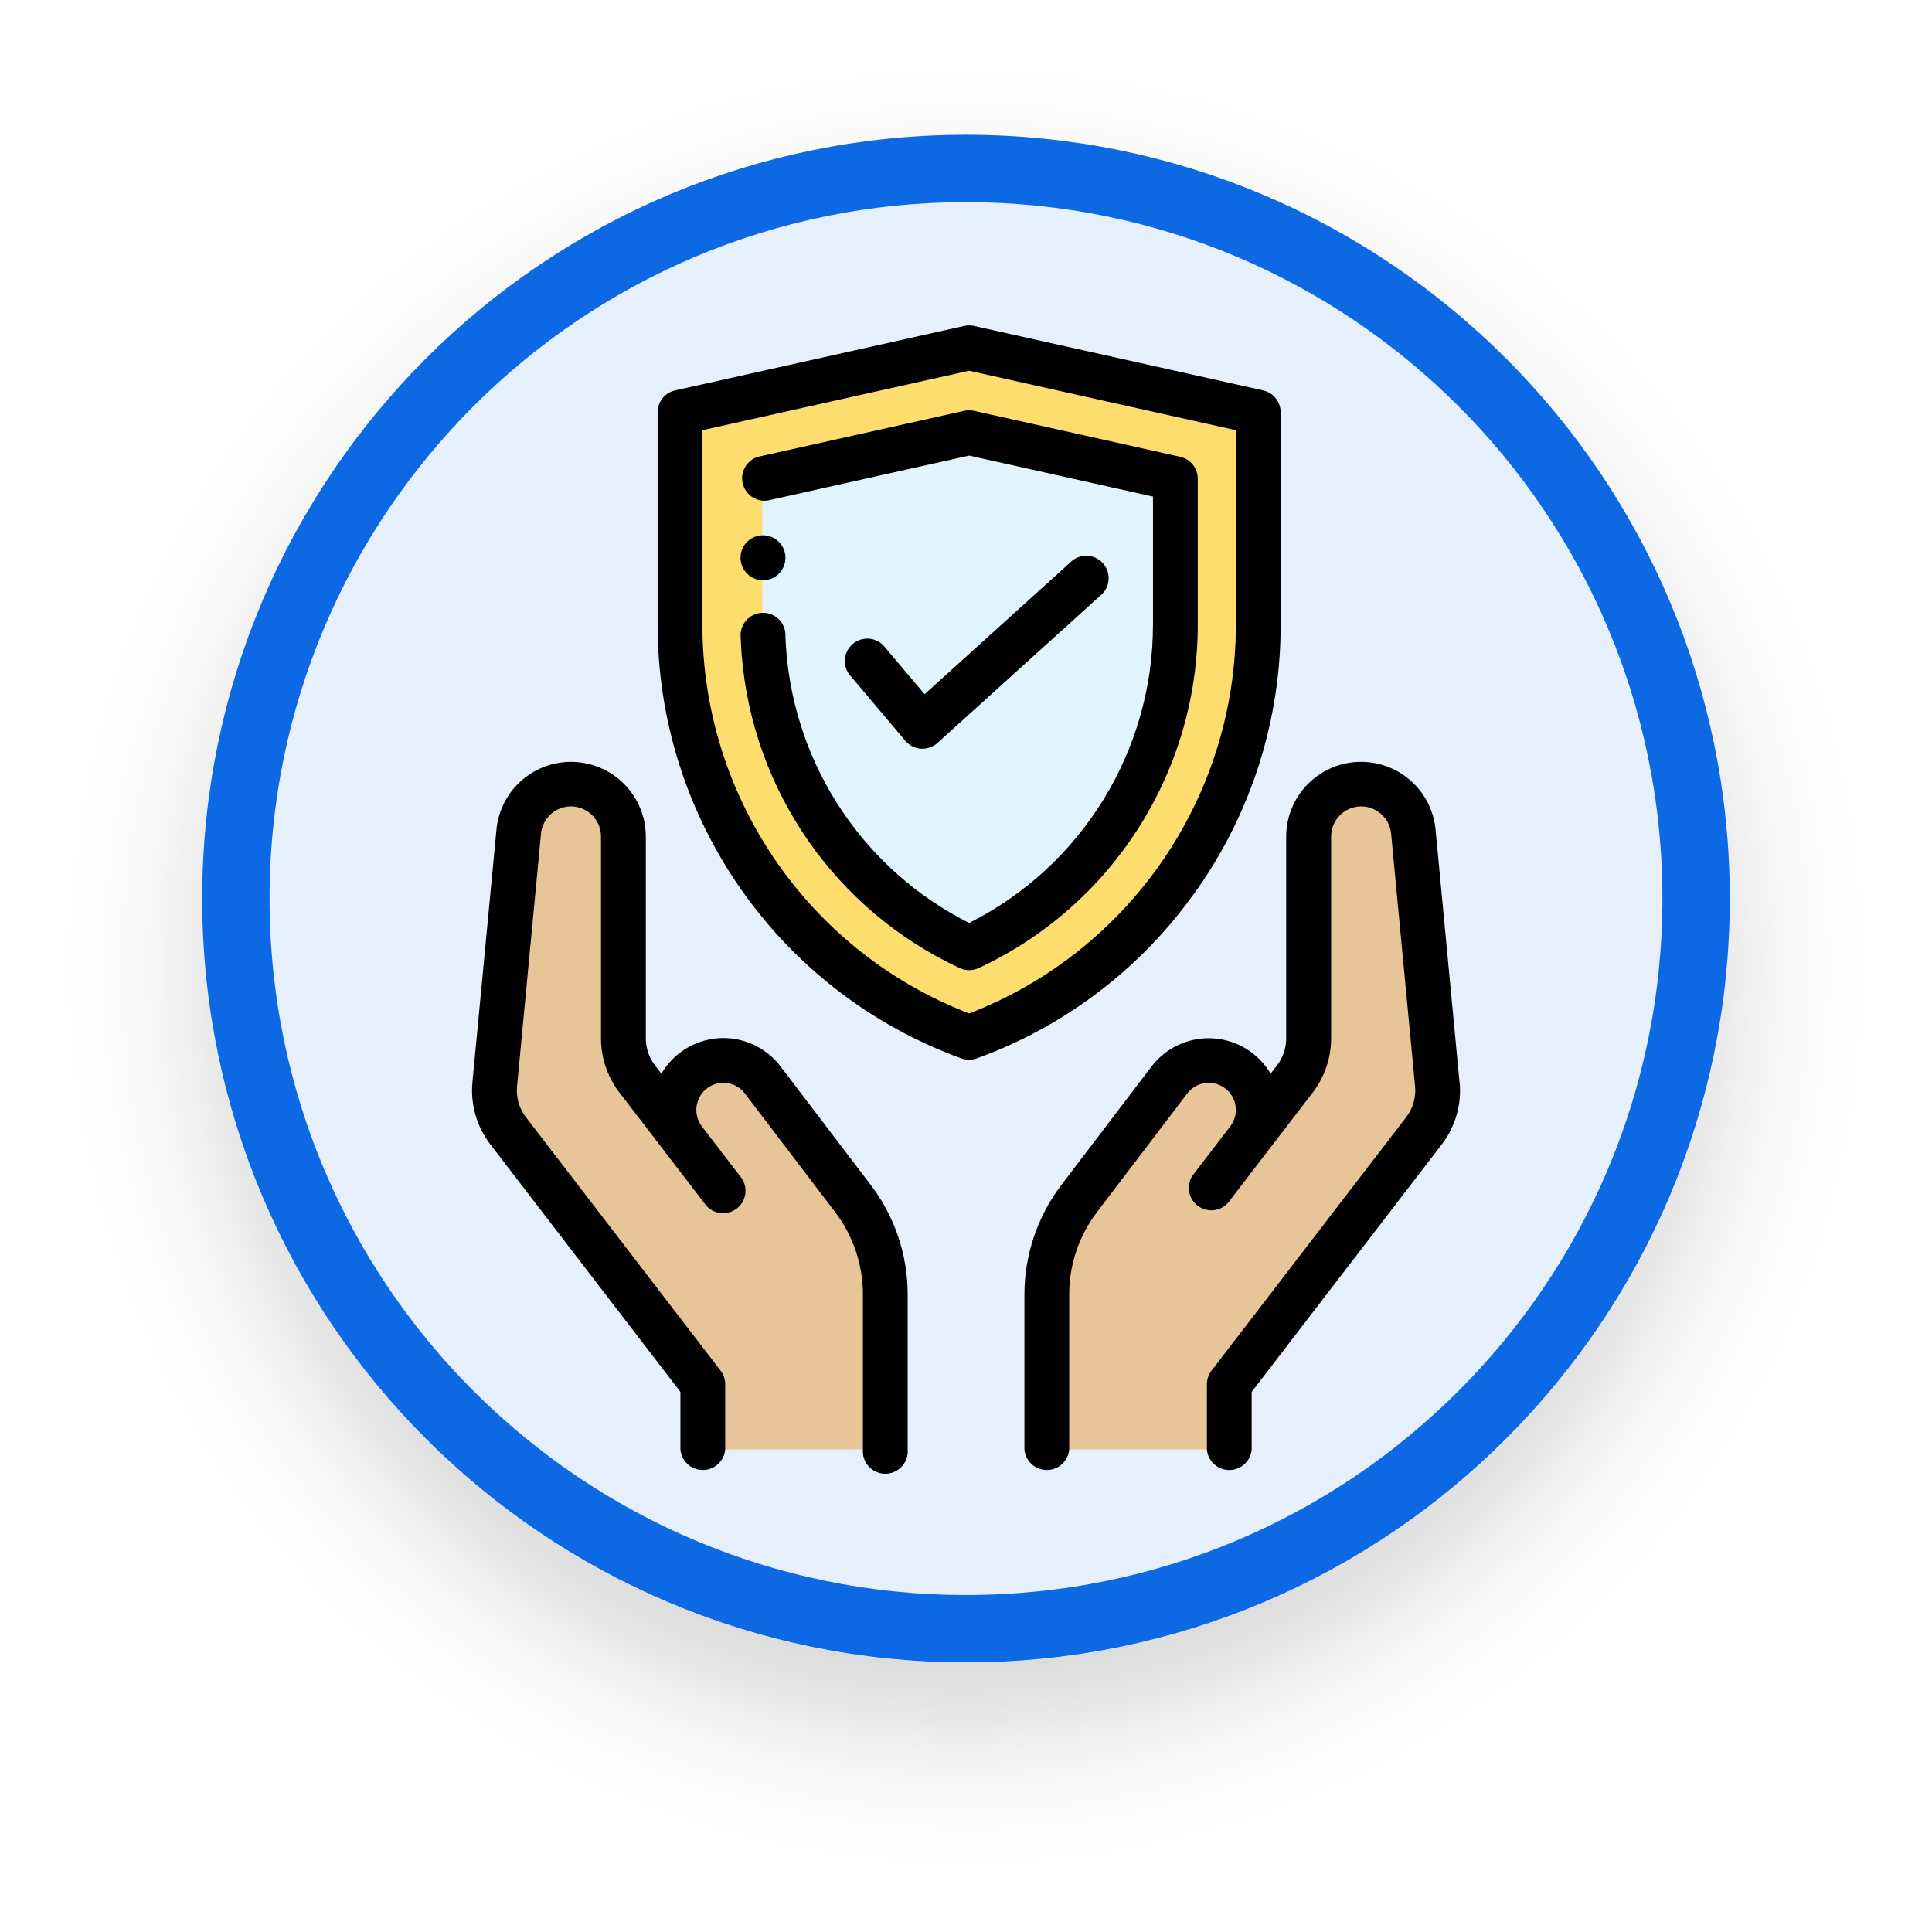
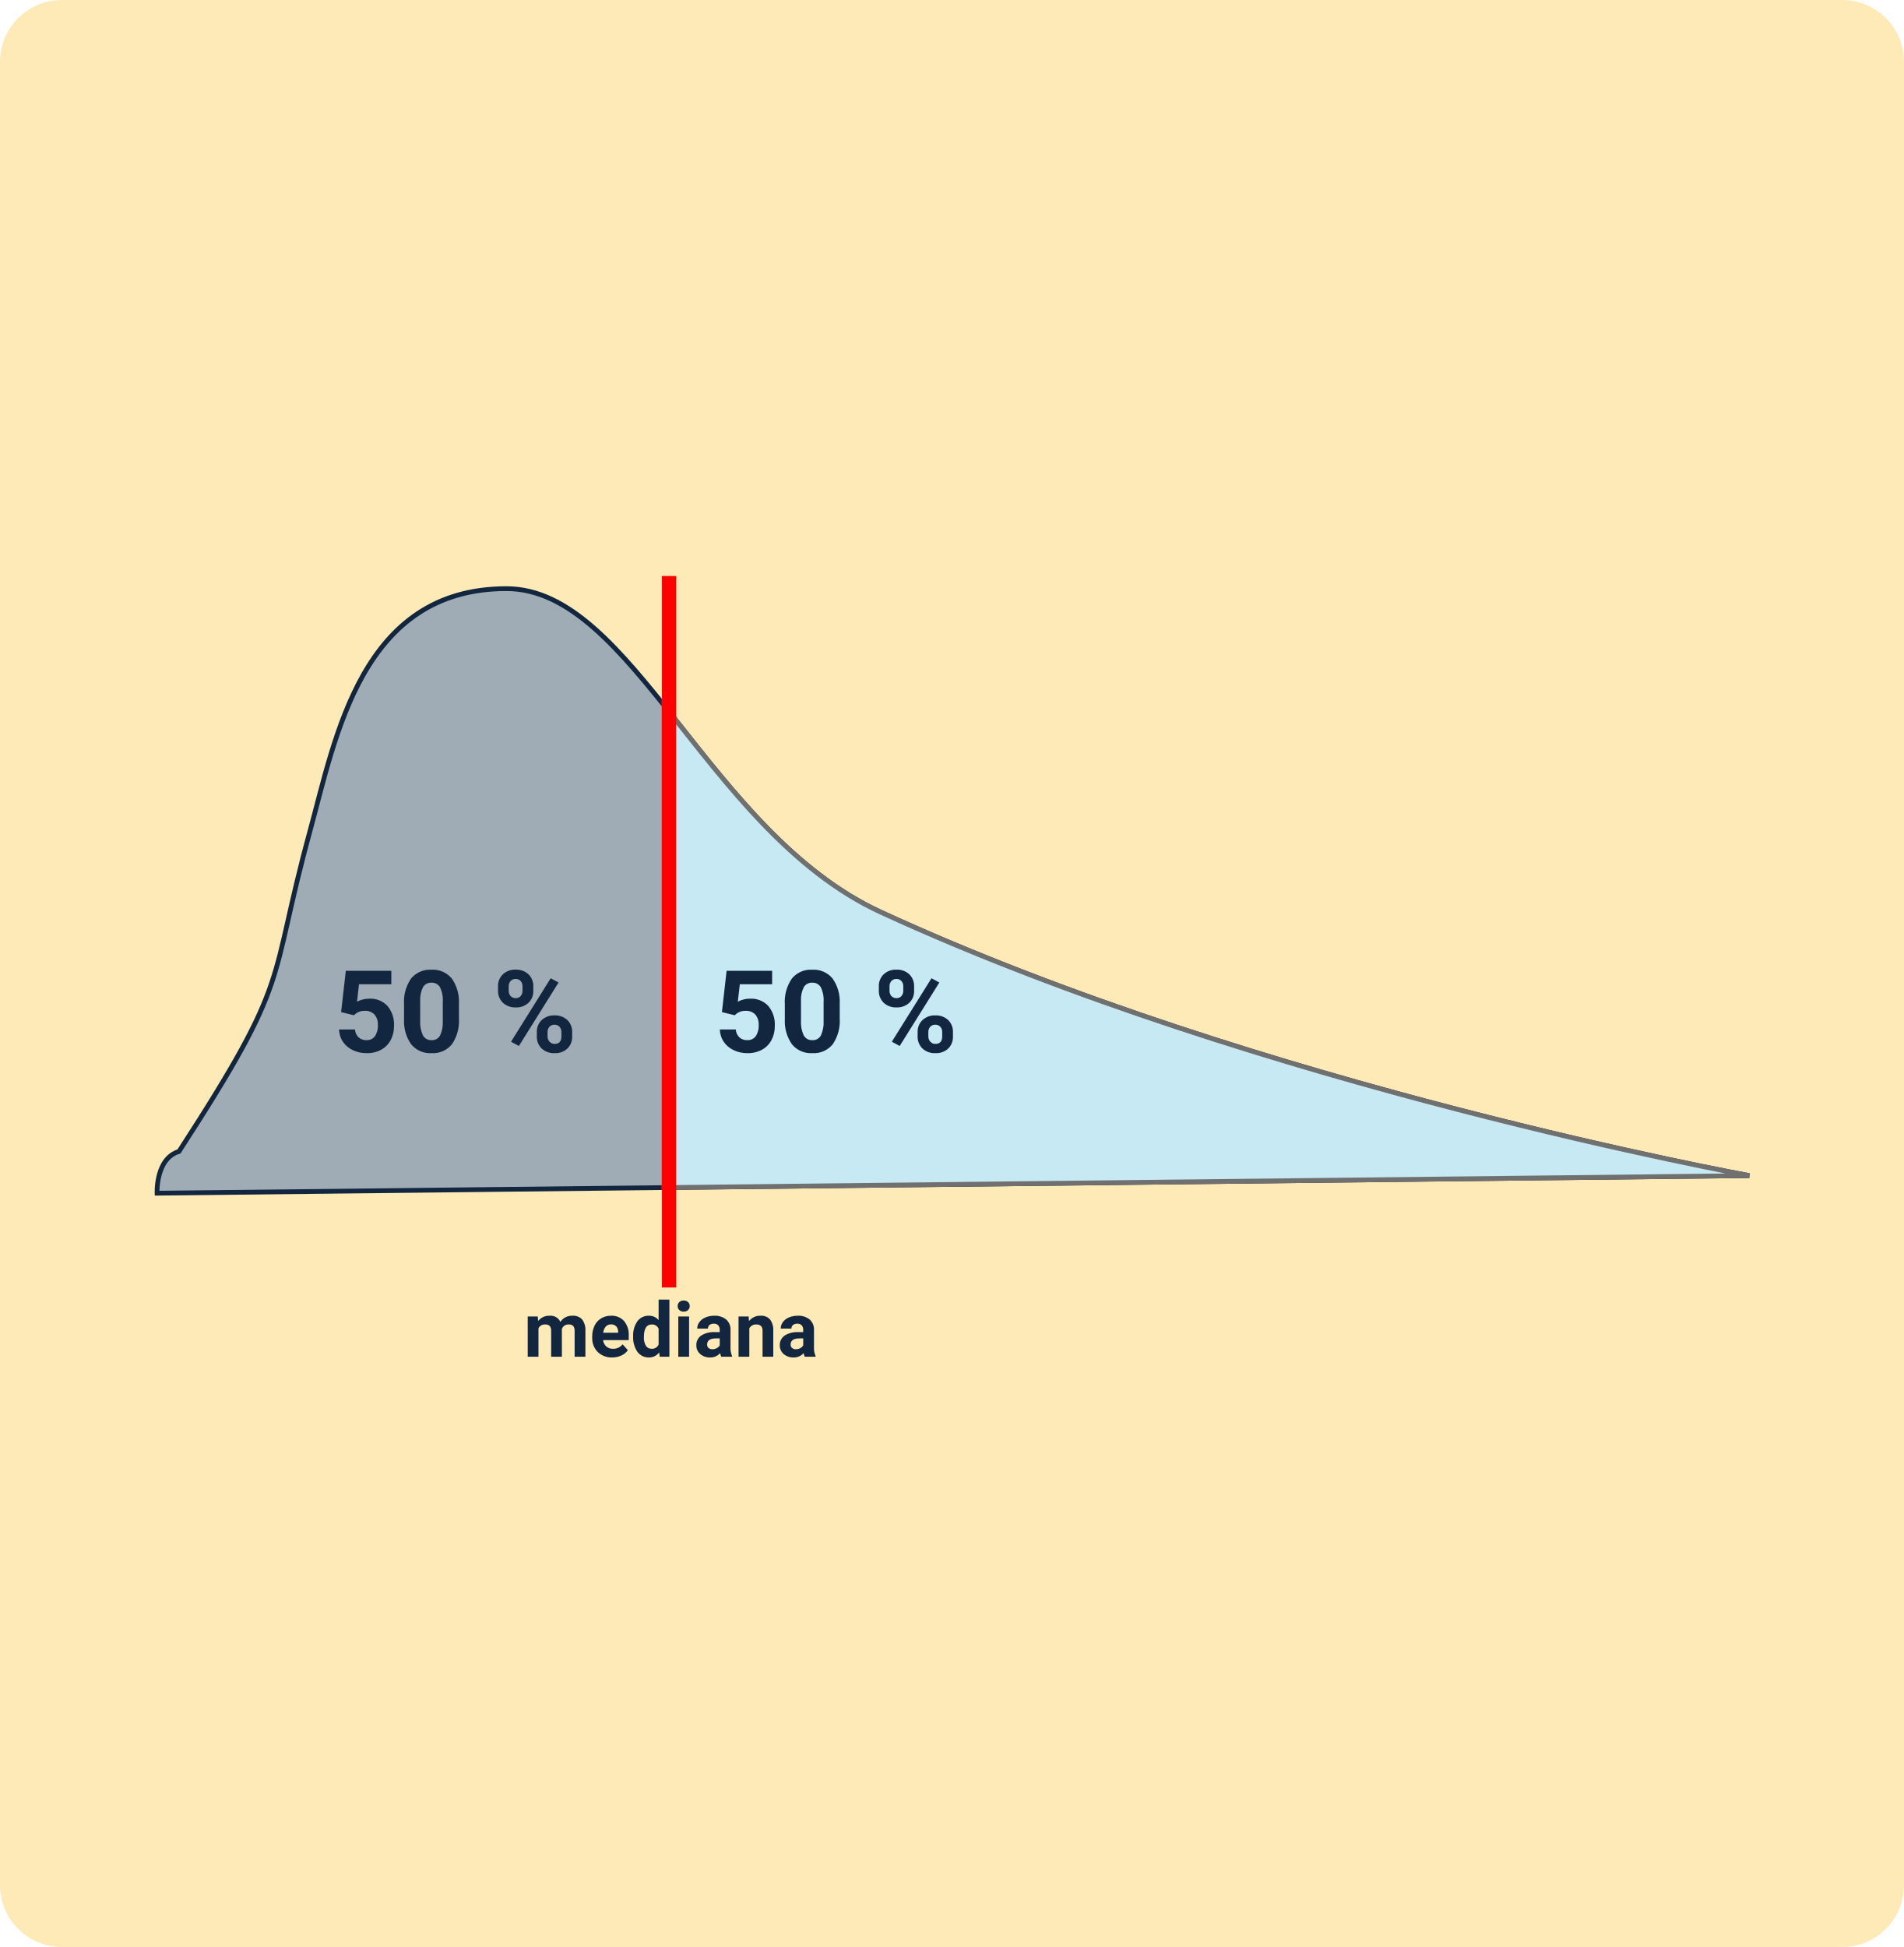
- <svg xmlns="http://www.w3.org/2000/svg" width="86" height="86" viewBox="0 0 86 86">
-   <defs>
-     <filter id="Elipse_11513" x="0" y="0" width="86" height="86" filterUnits="userSpaceOnUse">
-       <feOffset dy="3" input="SourceAlpha" />
-       <feGaussianBlur stdDeviation="3" result="blur" />
-       <feFlood flood-opacity="0.161" />
-       <feComposite operator="in" in2="blur" />
-       <feComposite in="SourceGraphic" />
-     </filter>
-   </defs>
-   <g id="Grupo_1147119" data-name="Grupo 1147119" transform="translate(-608 -2191.8)">
-     <g id="Grupo_1147100" data-name="Grupo 1147100" transform="translate(422.138 -6040.75)">
-       <g id="Grupo_1144077" data-name="Grupo 1144077" transform="translate(-1.138 7782.55)">
-         <g id="Grupo_1143465" data-name="Grupo 1143465" transform="translate(0 -707)">
-           <g transform="matrix(1, 0, 0, 1, 187, 1157)" filter="url(#Elipse_11513)">
-             <g id="Elipse_11513-2" data-name="Elipse 11513" transform="translate(9 6)" fill="#e6f0fc" stroke="#1169e3" stroke-width="3">
-               <circle cx="34" cy="34" r="34" stroke="none" />
-               <circle cx="34" cy="34" r="32.5" fill="none" />
-             </g>
-           </g>
-         </g>
-       </g>
-     </g>
-     <g id="proteccion" transform="translate(628.512 2206.283)">
-       <path id="Trazado_982460" data-name="Trazado 982460" d="M106.03,10.008,93.16,12.877v9.452A19.551,19.551,0,0,0,106.03,40.7,19.55,19.55,0,0,0,118.9,22.329V12.877Zm0,0" transform="translate(-83.424 -9.009)" fill="#fcdd6d" />
-       <path id="Trazado_982461" data-name="Trazado 982461" d="M130.168,49.972l9.181-2.047,9.181,2.047v6.5a15.866,15.866,0,0,1-9.181,14.388,15.865,15.865,0,0,1-9.181-14.388Zm0,0" transform="translate(-116.743 -43.147)" fill="#e1f4fd" />
-       <path id="Trazado_982462" data-name="Trazado 982462" d="M27.682,234.448v-6.912a7.012,7.012,0,0,0-1.432-4.245L22.226,218a2.2,2.2,0,1,0-3.5,2.675l1.683,2.192-3.779-4.922a2.943,2.943,0,0,1-.609-1.793v-8.992a2.335,2.335,0,0,0-4.659-.22L10.3,218.193a2.945,2.945,0,0,0,.584,2.056l8.678,11.3v2.9Zm0,0" transform="translate(-8.807 -184.411)" fill="#e8c499" />
-       <path id="Trazado_982463" data-name="Trazado 982463" d="M265.034,234.449v-2.9l8.678-11.3a2.945,2.945,0,0,0,.584-2.056l-1.067-11.251a2.335,2.335,0,0,0-4.659.22v8.992a2.945,2.945,0,0,1-.609,1.793l-3.78,4.922,1.684-2.192a2.2,2.2,0,1,0-3.5-2.675l-4.024,5.288a7.011,7.011,0,0,0-1.431,4.245v6.912Zm0,0" transform="translate(-230.853 -184.411)" fill="#e8c499" />
-       <path id="Trazado_982464" data-name="Trazado 982464" d="M107.394,25.108a20.448,20.448,0,0,0,3.718-11.788V3.868a1,1,0,0,0-.78-.973L97.462.026a1.006,1.006,0,0,0-.434,0L84.159,2.895a1,1,0,0,0-.78.973V13.32A20.548,20.548,0,0,0,96.9,32.631a1,1,0,0,0,.681,0,20.449,20.449,0,0,0,9.808-7.522ZM97.245,30.629A18.555,18.555,0,0,1,85.372,13.32V4.666L97.245,2.02l11.873,2.647V13.32a18.555,18.555,0,0,1-11.873,17.31Zm0,0" transform="translate(-74.618)" />
-       <path id="Trazado_982465" data-name="Trazado 982465" d="M140.742,40.962a1,1,0,0,0-.78-.973l-9.181-2.047a1.008,1.008,0,0,0-.434,0l-9.181,2.047a1,1,0,0,0,.434,1.946l8.964-2,8.184,1.824v5.7a14.87,14.87,0,0,1-8.184,13.281,14.874,14.874,0,0,1-8.138-12.1c-.018-.22-.03-.442-.037-.66a1,1,0,1,0-1.992.069c.009.248.023.5.042.748a16.866,16.866,0,0,0,9.707,13.952,1,1,0,0,0,.837,0,16.862,16.862,0,0,0,9.759-15.292v-6.5Zm0,0" transform="translate(-107.937 -34.138)" />
-       <path id="Trazado_982466" data-name="Trazado 982466" d="M169.213,111.661a1,1,0,0,0,.695.351l.067,0a1,1,0,0,0,.668-.257l7.226-6.538a1,1,0,1,0-1.337-1.478l-6.462,5.846-1.844-2.181a1,1,0,0,0-1.522,1.287Zm0,0" transform="translate(-149.424 -93.167)" />
-       <path id="Trazado_982467" data-name="Trazado 982467" d="M14.234,208.389a3.194,3.194,0,0,0-5.305.323l-.293-.382a1.956,1.956,0,0,1-.4-1.186v-8.992a3.332,3.332,0,0,0-6.648-.315L.518,209.088a3.935,3.935,0,0,0,.786,2.757l8.472,11.032v2.56a1,1,0,0,0,1.993,0v-2.9a1,1,0,0,0-.206-.607L2.889,210.636a1.943,1.943,0,0,1-.386-1.36l1.067-11.25a1.338,1.338,0,0,1,2.67.126v8.992a3.96,3.96,0,0,0,.816,2.4l2.086,2.717.009.013,1.683,2.192a1,1,0,1,0,1.581-1.214l-1.689-2.2a1.211,1.211,0,0,1,.211-1.67,1.2,1.2,0,0,1,1.71.213l4.024,5.288a6.048,6.048,0,0,1,1.228,3.642v6.912a1,1,0,1,0,1.993,0v-6.912a8.053,8.053,0,0,0-1.635-4.849Zm0,0" transform="translate(0 -175.401)" />
-       <path id="Trazado_982468" data-name="Trazado 982468" d="M266.5,209.088l-1.067-11.251a3.332,3.332,0,0,0-6.648.315v8.992a1.959,1.959,0,0,1-.4,1.186l-.293.382a3.2,3.2,0,0,0-5.3-.323l-4.024,5.288a8.054,8.054,0,0,0-1.635,4.849v6.911a1,1,0,0,0,1.993,0v-6.912a6.048,6.048,0,0,1,1.228-3.642l4.024-5.288a1.205,1.205,0,0,1,1.921,1.457l-1.689,2.2a1,1,0,0,0,1.581,1.214l1.683-2.192.009-.012,2.087-2.718a3.964,3.964,0,0,0,.815-2.4v-8.992a1.338,1.338,0,0,1,2.67-.126l1.067,11.25a1.941,1.941,0,0,1-.383,1.355l-8.678,11.3a1,1,0,0,0-.206.607v2.9a1,1,0,0,0,1.993,0v-2.56l8.476-11.037a3.933,3.933,0,0,0,.782-2.752Zm0,0" transform="translate(-222.044 -175.401)" />
-       <path id="Trazado_982469" data-name="Trazado 982469" d="M120.853,95.609a1,1,0,1,0-.373-1.195,1.005,1.005,0,0,0,.373,1.195Zm0,0" transform="translate(-107.96 -84.434)" />
+ <svg xmlns="http://www.w3.org/2000/svg" width="400" height="409" viewBox="0 0 400 409">
+   <g id="_12" data-name="12" transform="translate(-1020.051 -1743)">
+     <rect id="Rectángulo_401629" data-name="Rectángulo 401629" width="400" height="409" rx="13" transform="translate(1020.051 1743)" fill="#fdeab6" />
+     <g id="Grupo_1099906" data-name="Grupo 1099906" transform="translate(0 3)">
+       <path id="Trazado_879078" data-name="Trazado 879078" d="M2.984-8.453l.07.945a2.971,2.971,0,0,1,2.43-1.1A2.255,2.255,0,0,1,7.727-7.32a2.9,2.9,0,0,1,2.539-1.289,2.521,2.521,0,0,1,2.047.8,3.681,3.681,0,0,1,.672,2.41V0H10.719V-5.391a1.61,1.61,0,0,0-.281-1.051,1.246,1.246,0,0,0-.992-.332A1.409,1.409,0,0,0,8.039-5.8L8.047,0H5.789V-5.383A1.59,1.59,0,0,0,5.5-6.445a1.259,1.259,0,0,0-.984-.328,1.463,1.463,0,0,0-1.391.8V0H.867V-8.453ZM18.609.156A4.15,4.15,0,0,1,15.582-.984a4.054,4.054,0,0,1-1.168-3.039v-.219a5.106,5.106,0,0,1,.492-2.277A3.612,3.612,0,0,1,16.3-8.066a3.914,3.914,0,0,1,2.059-.543,3.508,3.508,0,0,1,2.73,1.094,4.444,4.444,0,0,1,1,3.1v.922H16.7a2.1,2.1,0,0,0,.66,1.328,2,2,0,0,0,1.395.5A2.437,2.437,0,0,0,20.8-2.609l1.109,1.242A3.389,3.389,0,0,1,20.531-.246,4.511,4.511,0,0,1,18.609.156Zm-.258-6.945a1.411,1.411,0,0,0-1.09.455,2.357,2.357,0,0,0-.535,1.3h3.141v-.181a1.681,1.681,0,0,0-.406-1.165A1.456,1.456,0,0,0,18.352-6.789Zm4.664,2.5A5.094,5.094,0,0,1,23.9-7.437a2.877,2.877,0,0,1,2.426-1.172,2.589,2.589,0,0,1,2.039.922V-12h2.266V0H28.594l-.109-.9A2.657,2.657,0,0,1,26.313.156,2.869,2.869,0,0,1,23.918-1.02,5.258,5.258,0,0,1,23.016-4.289Zm2.258.168A3.337,3.337,0,0,0,25.688-2.3a1.349,1.349,0,0,0,1.2.634,1.511,1.511,0,0,0,1.477-.884V-5.889a1.489,1.489,0,0,0-1.461-.884Q25.273-6.773,25.273-4.121ZM34.766,0H32.5V-8.453h2.266Zm-2.4-10.641a1.112,1.112,0,0,1,.34-.836,1.277,1.277,0,0,1,.926-.328,1.28,1.28,0,0,1,.922.328,1.105,1.105,0,0,1,.344.836,1.108,1.108,0,0,1-.348.844,1.283,1.283,0,0,1-.918.328,1.283,1.283,0,0,1-.918-.328A1.108,1.108,0,0,1,32.367-10.641ZM41.523,0A2.507,2.507,0,0,1,41.3-.758a2.732,2.732,0,0,1-2.133.914,3,3,0,0,1-2.059-.719,2.312,2.312,0,0,1-.816-1.812,2.389,2.389,0,0,1,1-2.062,4.915,4.915,0,0,1,2.879-.727H41.2v-.484a1.393,1.393,0,0,0-.3-.937,1.183,1.183,0,0,0-.949-.352,1.345,1.345,0,0,0-.895.273.929.929,0,0,0-.324.75H36.477a2.268,2.268,0,0,1,.453-1.359,3,3,0,0,1,1.281-.98,4.669,4.669,0,0,1,1.859-.355,3.689,3.689,0,0,1,2.48.785,2.747,2.747,0,0,1,.918,2.207v3.664A4.041,4.041,0,0,0,43.8-.133V0ZM39.656-1.57a1.945,1.945,0,0,0,.922-.223,1.462,1.462,0,0,0,.625-.6V-3.844h-.844q-1.7,0-1.8,1.172l-.008.133a.9.9,0,0,0,.3.7A1.153,1.153,0,0,0,39.656-1.57Zm7.625-6.883.07.977a2.951,2.951,0,0,1,2.43-1.133,2.453,2.453,0,0,1,2,.789,3.682,3.682,0,0,1,.672,2.359V0H50.2V-5.406a1.465,1.465,0,0,0-.312-1.043,1.4,1.4,0,0,0-1.039-.324,1.553,1.553,0,0,0-1.43.813V0H45.156V-8.453ZM59.063,0a2.507,2.507,0,0,1-.227-.758A2.732,2.732,0,0,1,56.7.156a3,3,0,0,1-2.059-.719,2.312,2.312,0,0,1-.816-1.812,2.389,2.389,0,0,1,1-2.062A4.915,4.915,0,0,1,57.7-5.164h1.039v-.484a1.393,1.393,0,0,0-.3-.937,1.183,1.183,0,0,0-.949-.352,1.345,1.345,0,0,0-.895.273.929.929,0,0,0-.324.75H54.016a2.268,2.268,0,0,1,.453-1.359,3,3,0,0,1,1.281-.98,4.669,4.669,0,0,1,1.859-.355,3.689,3.689,0,0,1,2.48.785,2.747,2.747,0,0,1,.918,2.207v3.664a4.041,4.041,0,0,0,.336,1.82V0ZM57.2-1.57a1.945,1.945,0,0,0,.922-.223,1.462,1.462,0,0,0,.625-.6V-3.844H57.9q-1.7,0-1.8,1.172l-.008.133a.9.9,0,0,0,.3.7A1.153,1.153,0,0,0,57.2-1.57Z" transform="translate(1130.051 2025)" fill="#12263f" />
+       <path id="Trazado_874179" data-name="Trazado 874179" d="M-7348.928-9079.17c-4.934,1.492-4.6,8.764-4.6,8.764l334.492-3.689s-102.916-18.684-182.457-55.338c-36.32-16.74-52.107-67.965-78.639-67.965-30.463,0-35.857,31.1-41.287,50.967C-7330.367-9113.7-7324.877-9116.223-7348.928-9079.17Z" transform="translate(8406.58 11061.054)" fill="#9facb6" stroke="#12263f" stroke-width="1" />
+       <path id="Intersección_6" data-name="Intersección 6" d="M8610.615,11736.461l-1.064.012v-101.314q.53.661,1.064,1.332v0c12.2,15.321,25.549,33.406,44.476,42.129,79.54,36.654,182.457,55.339,182.457,55.339l-226.933,2.5v0Z" transform="translate(-7449.999 -9747)" fill="#c6e9f3" stroke="#707070" stroke-width="1" />
+       <line id="Línea_576" data-name="Línea 576" y2="149.455" transform="translate(1160.616 1861)" fill="none" stroke="red" stroke-width="3" />
+       <path id="Trazado_879077" data-name="Trazado 879077" d="M1.664-8.391l.984-8.672h9.563v2.824H5.426L5-10.57a5.369,5.369,0,0,1,2.566-.645A4.918,4.918,0,0,1,11.391-9.7a6.038,6.038,0,0,1,1.383,4.23,6.186,6.186,0,0,1-.7,2.959,4.921,4.921,0,0,1-2,2.027,6.237,6.237,0,0,1-3.07.721A6.624,6.624,0,0,1,4.137-.393,5.093,5.093,0,0,1,2.045-2.156a4.807,4.807,0,0,1-.814-2.59H4.582a2.5,2.5,0,0,0,.744,1.658A2.359,2.359,0,0,0,7-2.5a2.082,2.082,0,0,0,1.77-.826A3.827,3.827,0,0,0,9.387-5.66a3.165,3.165,0,0,0-.715-2.227A2.623,2.623,0,0,0,6.645-8.66a2.932,2.932,0,0,0-1.957.633l-.328.3Zm24.75,1.336a8.644,8.644,0,0,1-1.465,5.414A5.113,5.113,0,0,1,20.66.234a5.149,5.149,0,0,1-4.266-1.84,8.391,8.391,0,0,1-1.512-5.273V-10.02a8.53,8.53,0,0,1,1.482-5.426A5.151,5.151,0,0,1,20.637-17.3,5.156,5.156,0,0,1,24.9-15.463,8.365,8.365,0,0,1,26.414-10.2Zm-3.387-3.453a6.248,6.248,0,0,0-.58-3.091,1.96,1.96,0,0,0-1.811-.968,1.926,1.926,0,0,0-1.764.921,5.847,5.847,0,0,0-.6,2.88v4.152a6.559,6.559,0,0,0,.568,3.1A1.934,1.934,0,0,0,20.66-2.5a1.9,1.9,0,0,0,1.793-.974,6.4,6.4,0,0,0,.574-2.979Zm11.6-3.274a3.373,3.373,0,0,1,1.02-2.549,3.7,3.7,0,0,1,2.672-.979,3.756,3.756,0,0,1,2.7.967,3.438,3.438,0,0,1,1.02,2.619v.844a3.331,3.331,0,0,1-1.02,2.543,3.737,3.737,0,0,1-2.672.961,3.76,3.76,0,0,1-2.689-.967,3.413,3.413,0,0,1-1.025-2.607Zm2.25.9a1.579,1.579,0,0,0,.4,1.131,1.392,1.392,0,0,0,1.061.428,1.328,1.328,0,0,0,1.043-.434,1.679,1.679,0,0,0,.387-1.16v-.867a1.644,1.644,0,0,0-.387-1.137,1.356,1.356,0,0,0-1.066-.434,1.359,1.359,0,0,0-1.043.428,1.678,1.678,0,0,0-.4,1.189Zm5.906,8.7a3.33,3.33,0,0,1,1.031-2.549A3.749,3.749,0,0,1,46.488-7.7a3.788,3.788,0,0,1,2.689.955A3.419,3.419,0,0,1,50.2-4.113v.844A3.355,3.355,0,0,1,49.2-.732a3.714,3.714,0,0,1-2.684.967A3.759,3.759,0,0,1,43.8-.738a3.4,3.4,0,0,1-1.02-2.578Zm2.25.914a1.567,1.567,0,0,0,.422,1.1,1.376,1.376,0,0,0,1.055.457q1.43,0,1.43-1.582v-.891a1.593,1.593,0,0,0-.4-1.131,1.373,1.373,0,0,0-1.055-.428,1.373,1.373,0,0,0-1.055.428,1.643,1.643,0,0,0-.4,1.166ZM39.012-1.277l-1.652-.891L45.691-15.5l1.652.891Z" transform="translate(1090.051 1961)" fill="#12263f" />
+       <path id="Trazado_879076" data-name="Trazado 879076" d="M1.664-8.391l.984-8.672h9.563v2.824H5.426L5-10.57a5.369,5.369,0,0,1,2.566-.645A4.918,4.918,0,0,1,11.391-9.7a6.038,6.038,0,0,1,1.383,4.23,6.186,6.186,0,0,1-.7,2.959,4.921,4.921,0,0,1-2,2.027,6.237,6.237,0,0,1-3.07.721A6.624,6.624,0,0,1,4.137-.393,5.093,5.093,0,0,1,2.045-2.156a4.807,4.807,0,0,1-.814-2.59H4.582a2.5,2.5,0,0,0,.744,1.658A2.359,2.359,0,0,0,7-2.5a2.082,2.082,0,0,0,1.77-.826A3.827,3.827,0,0,0,9.387-5.66a3.165,3.165,0,0,0-.715-2.227A2.623,2.623,0,0,0,6.645-8.66a2.932,2.932,0,0,0-1.957.633l-.328.3Zm24.75,1.336a8.644,8.644,0,0,1-1.465,5.414A5.113,5.113,0,0,1,20.66.234a5.149,5.149,0,0,1-4.266-1.84,8.391,8.391,0,0,1-1.512-5.273V-10.02a8.53,8.53,0,0,1,1.482-5.426A5.151,5.151,0,0,1,20.637-17.3,5.156,5.156,0,0,1,24.9-15.463,8.365,8.365,0,0,1,26.414-10.2Zm-3.387-3.453a6.248,6.248,0,0,0-.58-3.091,1.96,1.96,0,0,0-1.811-.968,1.926,1.926,0,0,0-1.764.921,5.847,5.847,0,0,0-.6,2.88v4.152a6.559,6.559,0,0,0,.568,3.1A1.934,1.934,0,0,0,20.66-2.5a1.9,1.9,0,0,0,1.793-.974,6.4,6.4,0,0,0,.574-2.979Zm11.6-3.274a3.373,3.373,0,0,1,1.02-2.549,3.7,3.7,0,0,1,2.672-.979,3.756,3.756,0,0,1,2.7.967,3.438,3.438,0,0,1,1.02,2.619v.844a3.331,3.331,0,0,1-1.02,2.543,3.737,3.737,0,0,1-2.672.961,3.76,3.76,0,0,1-2.689-.967,3.413,3.413,0,0,1-1.025-2.607Zm2.25.9a1.579,1.579,0,0,0,.4,1.131,1.392,1.392,0,0,0,1.061.428,1.328,1.328,0,0,0,1.043-.434,1.679,1.679,0,0,0,.387-1.16v-.867a1.644,1.644,0,0,0-.387-1.137,1.356,1.356,0,0,0-1.066-.434,1.359,1.359,0,0,0-1.043.428,1.678,1.678,0,0,0-.4,1.189Zm5.906,8.7a3.33,3.33,0,0,1,1.031-2.549A3.749,3.749,0,0,1,46.488-7.7a3.788,3.788,0,0,1,2.689.955A3.419,3.419,0,0,1,50.2-4.113v.844A3.355,3.355,0,0,1,49.2-.732a3.714,3.714,0,0,1-2.684.967A3.759,3.759,0,0,1,43.8-.738a3.4,3.4,0,0,1-1.02-2.578Zm2.25.914a1.567,1.567,0,0,0,.422,1.1,1.376,1.376,0,0,0,1.055.457q1.43,0,1.43-1.582v-.891a1.593,1.593,0,0,0-.4-1.131,1.373,1.373,0,0,0-1.055-.428,1.373,1.373,0,0,0-1.055.428,1.643,1.643,0,0,0-.4,1.166ZM39.012-1.277l-1.652-.891L45.691-15.5l1.652.891Z" transform="translate(1170.051 1961)" fill="#12263f" />
    </g>
  </g>
</svg>
